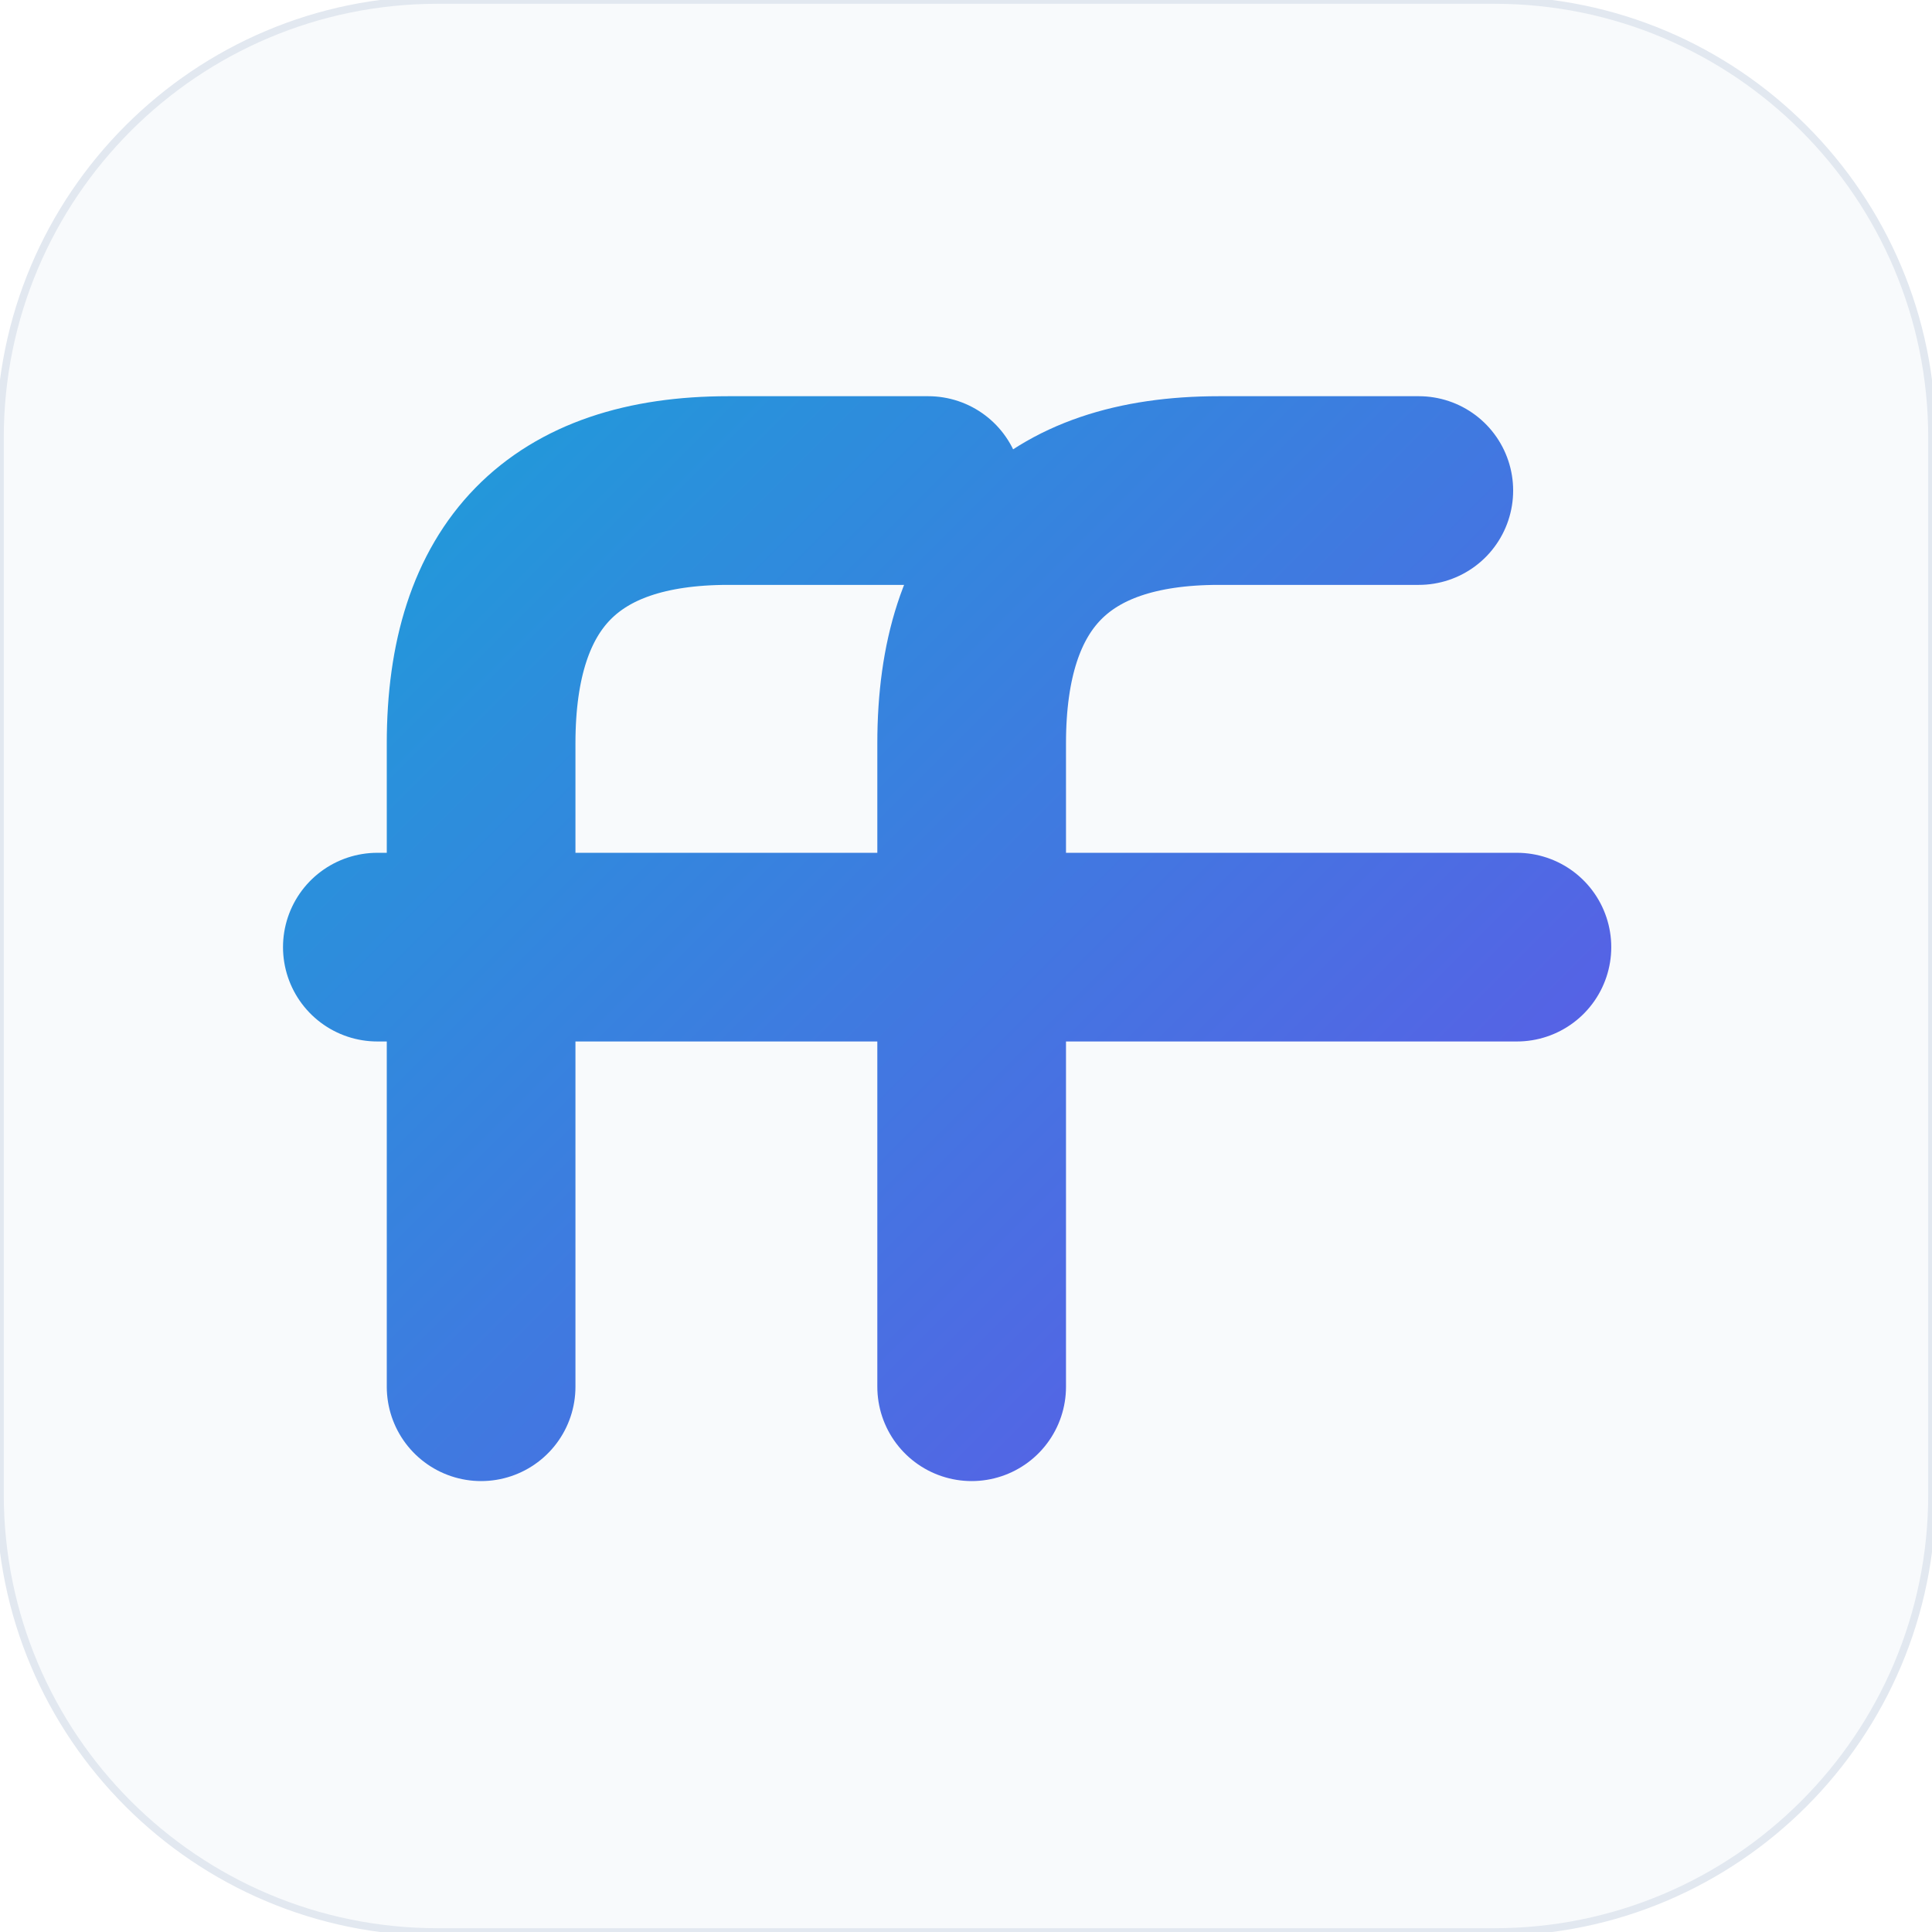
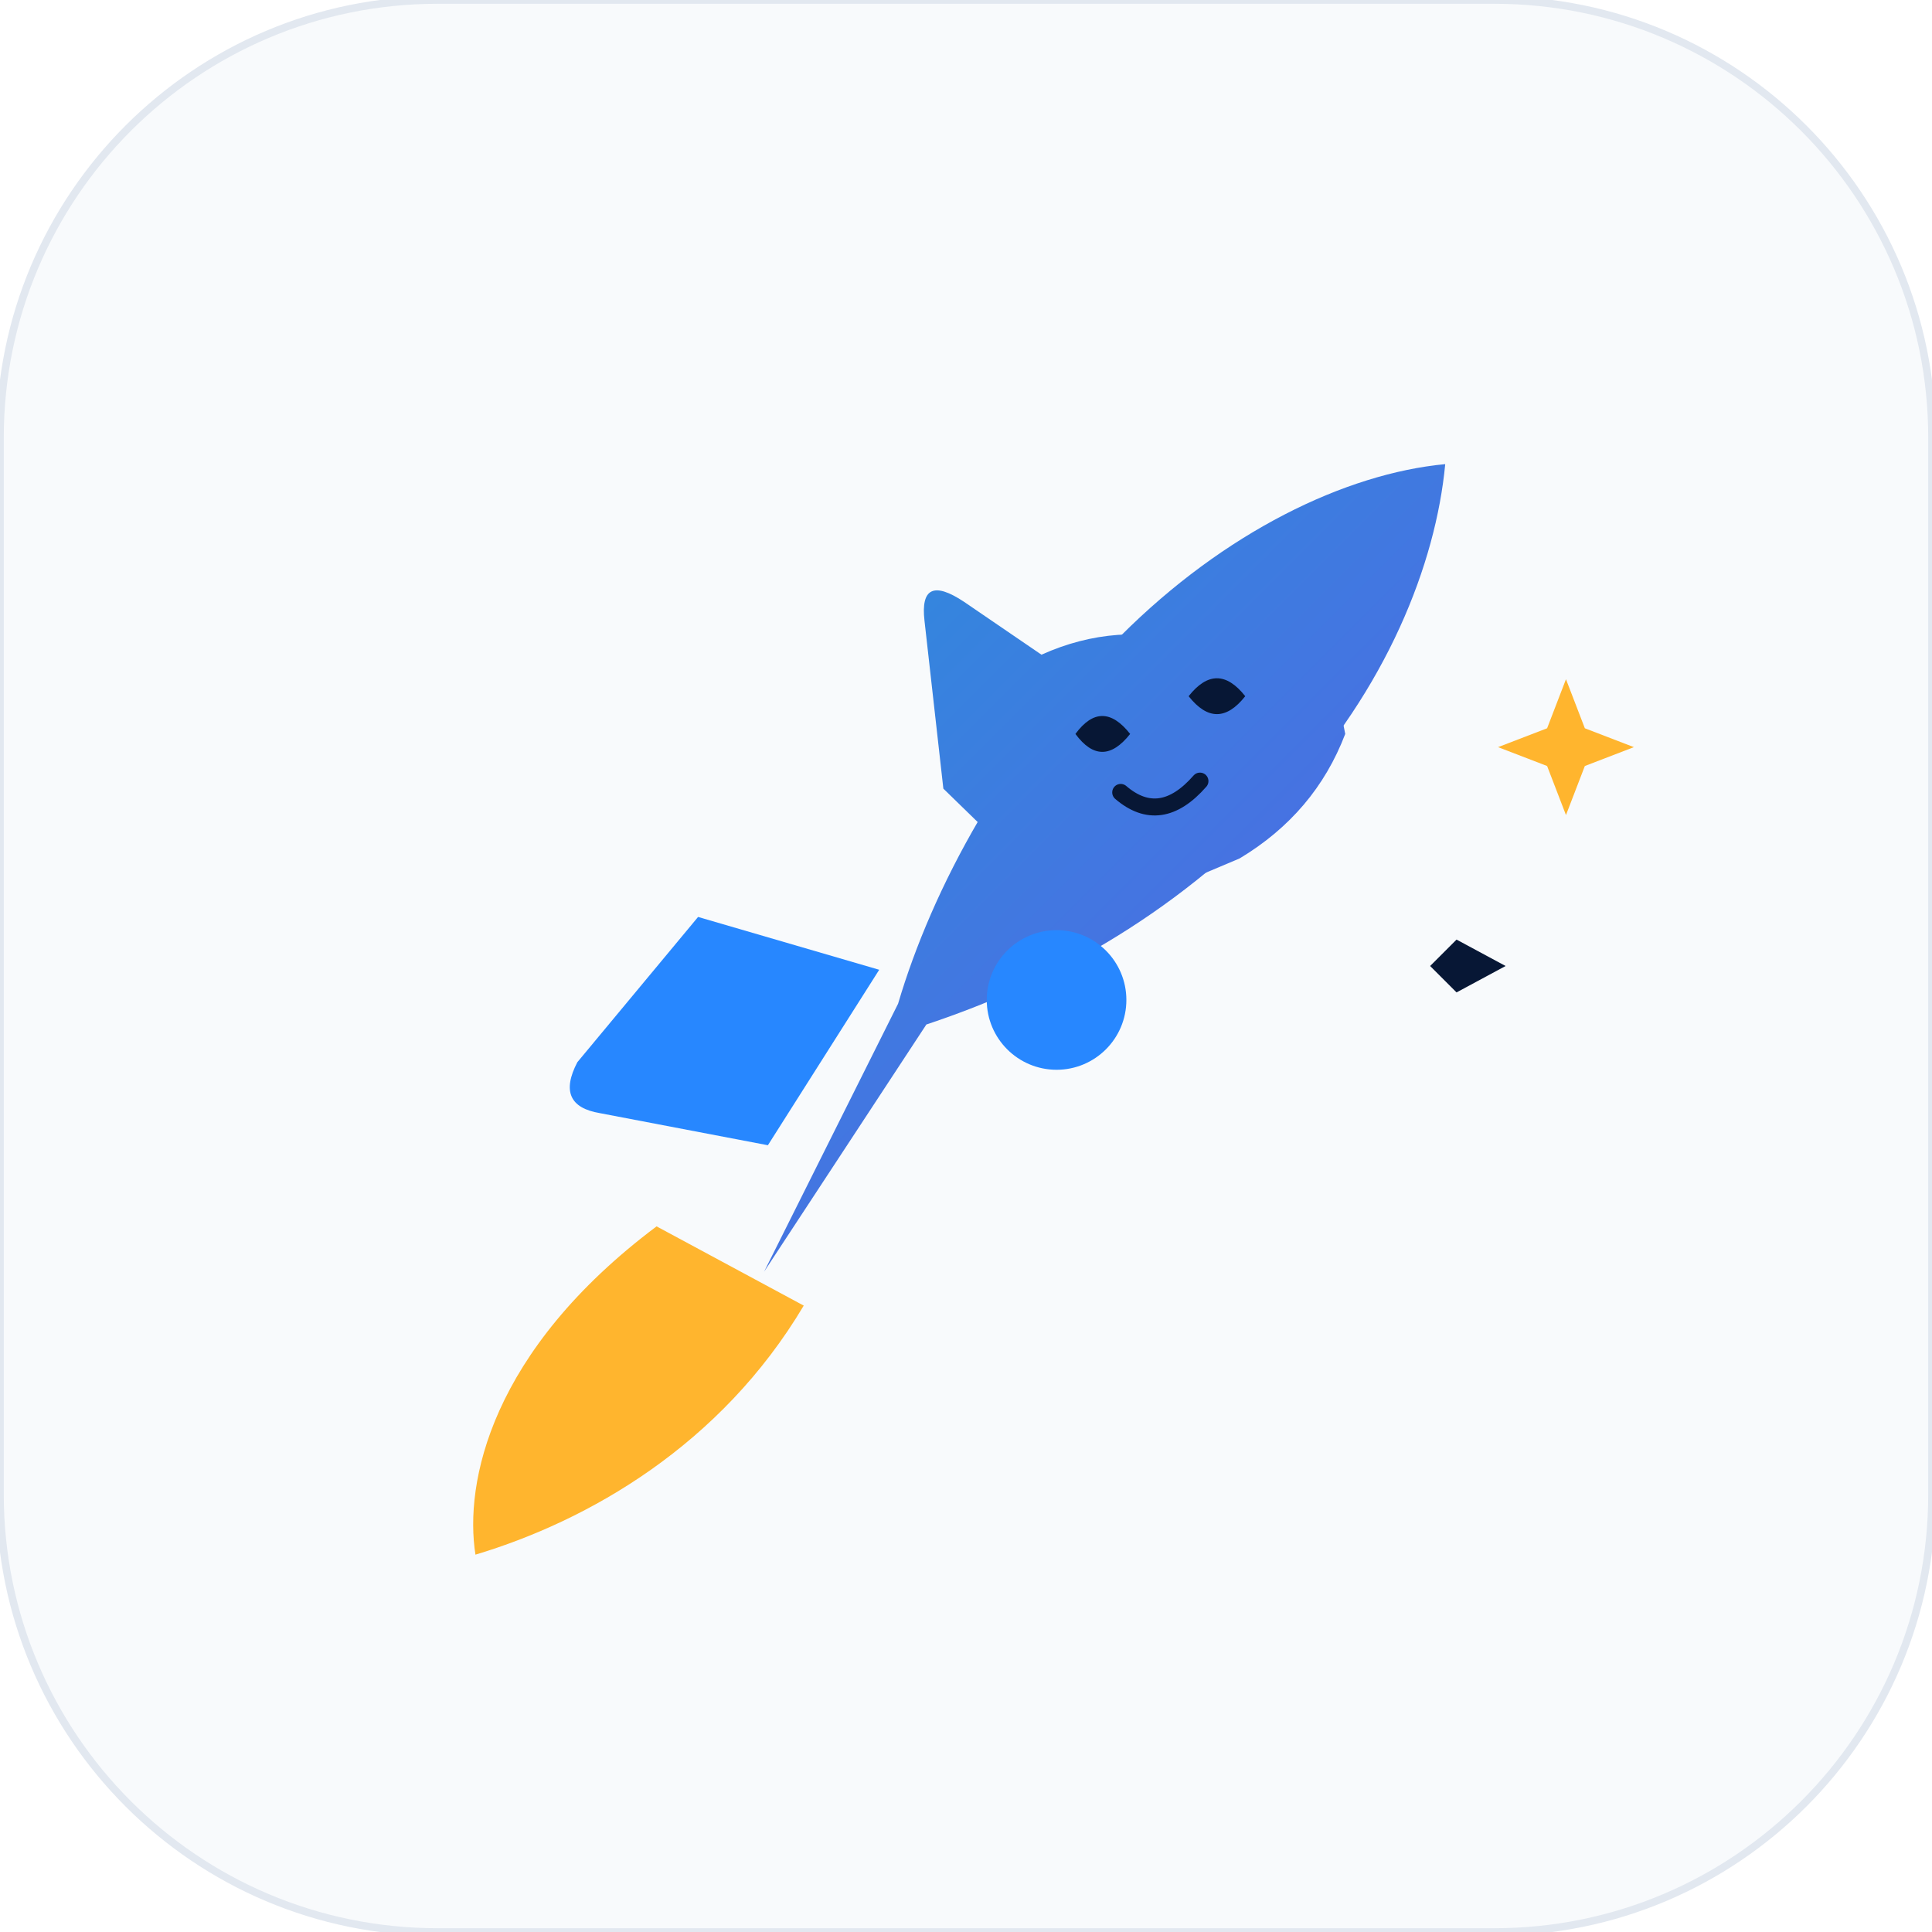
<svg xmlns="http://www.w3.org/2000/svg" viewBox="0 0 1024 1024" width="1024" height="1024" role="img" aria-label="farfarfun logo">
  <defs>
    <linearGradient id="g" x1="0" y1="0" x2="1024" y2="1024" gradientUnits="userSpaceOnUse">
      <stop offset="0" stop-color="#06B6D4" />
      <stop offset="1" stop-color="#7C3AED" />
    </linearGradient>
  </defs>
  <rect x="0" y="0" width="1024" height="1024" rx="232" fill="#F8FAFC" stroke="#E2E8F0" stroke-width="4" />
-   <path d="M 492 260 H 386 Q 255 260 255 394 V 735 M 752 260 H 646 Q 515 260 515 394 V 735" fill="none" stroke="url(#g)" stroke-width="100" stroke-linecap="round" stroke-linejoin="round" />
-   <path d="M 200 502 H 804" fill="none" stroke="url(#g)" stroke-width="100" stroke-linecap="round" stroke-linejoin="round" />
+   <path fill="#FFB52E" d="M 348 650 C 260 716 246 786 252 824 C 312 806 382 766 426 692 Z" />
+   <path fill="#2787FF" d="M 407 607 L 318 590 Q 294 586 306 563 L 370 486 L 466 514 Z" />
+   <path fill="#2787FF" d="M 584 383 L 648 300 Q 672 276 689 304 L 711 393 L 644 456 Z" />
+   <path fill="url(#g)" d="M 405 674 L 476 532 C 494 471 533 398 594 337 C 649 282 713 251 766 246 C 761 299 735 365 681 423 C 621 488 551 523 491 543 Z" />
+   <path fill="url(#g)" d="M 500 418 L 490 329 Q 487 303 511 319 L 552 347 Q 592 329 634 341 L 670 302 Q 691 284 698 313 L 713 389 Q 697 431 657 455 L 574 490 Z" />
+   <path fill="#071735" d="M 570 389 Q 584 370 599 389 Q 584 408 570 389 Z M 630 369 Q 645 350 660 369 Q 645 388 630 369 Z" />
+   <path fill="none" stroke="#071735" stroke-width="9" stroke-linecap="round" d="M 594 420 Q 615 438 636 414" />
+   <circle cx="560" cy="530" r="37" fill="#2787FF" />
+   <path fill="#071735" d="M 772 498 L 798 512 L 772 526 L 758 512 Z" />
+   <path fill="#FFB52E" d="M 830 360 L 840 386 L 866 396 L 840 406 L 830 432 L 820 406 L 794 396 L 820 386 Z" />
</svg>
